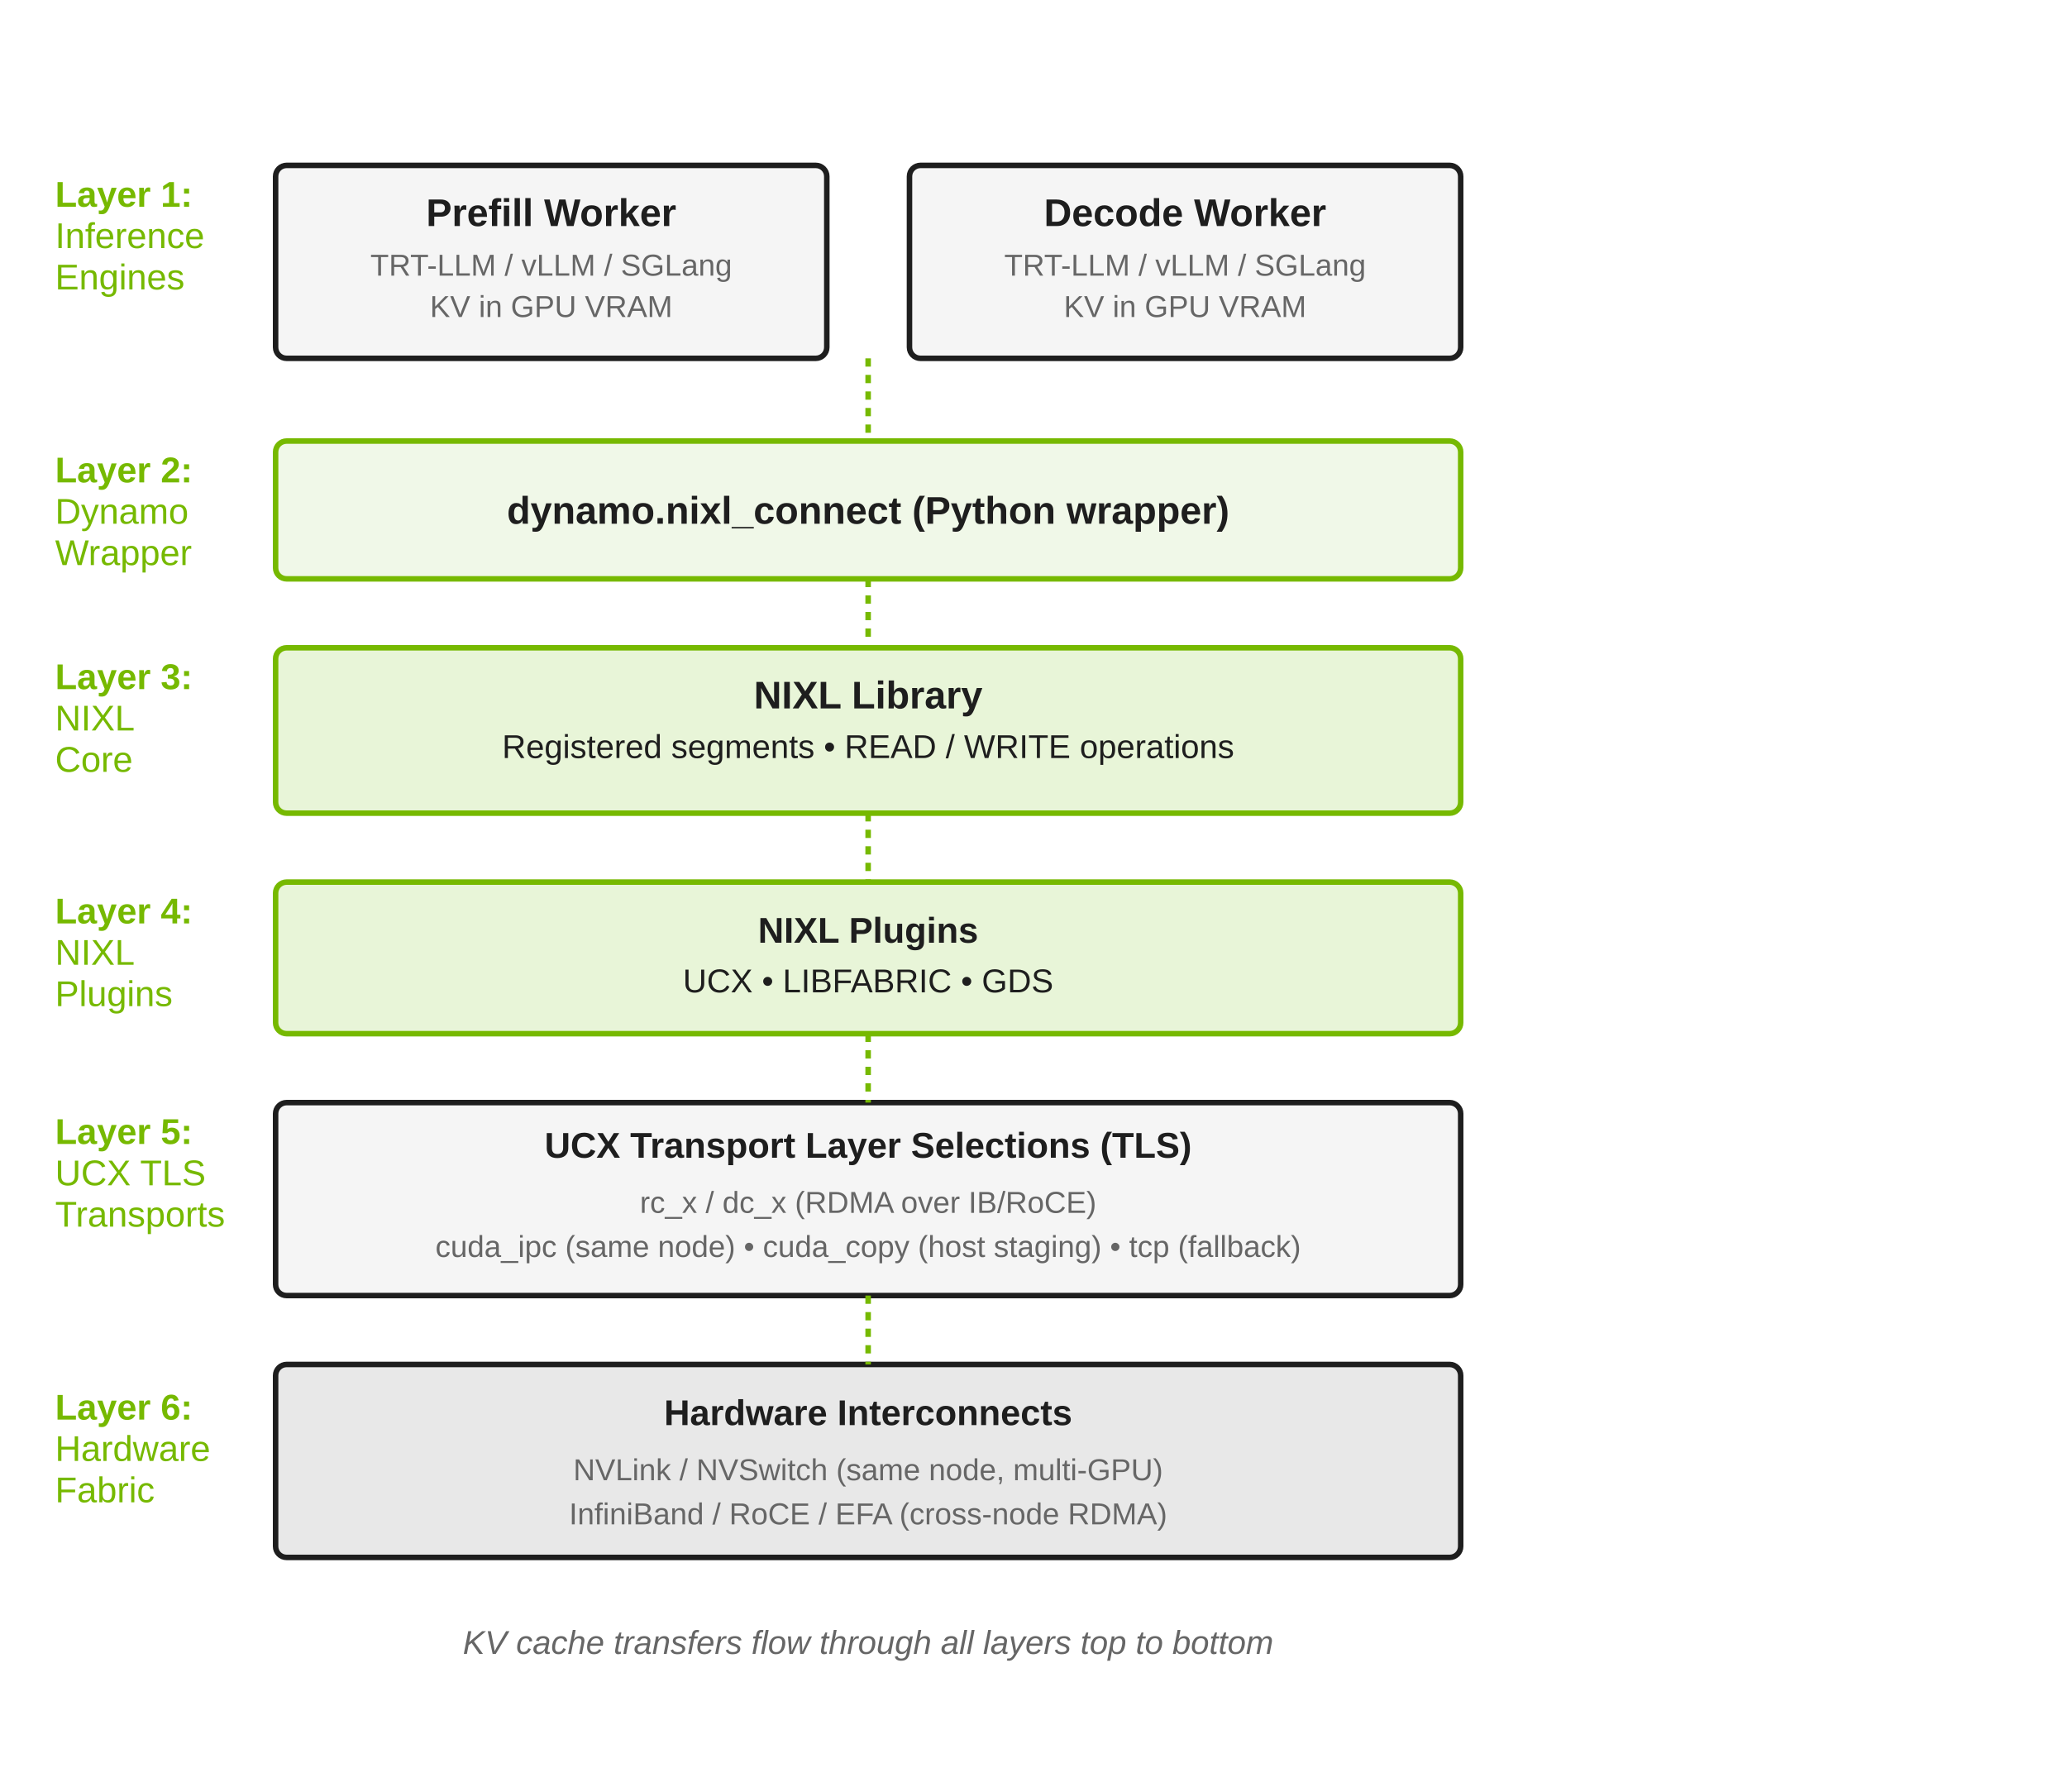
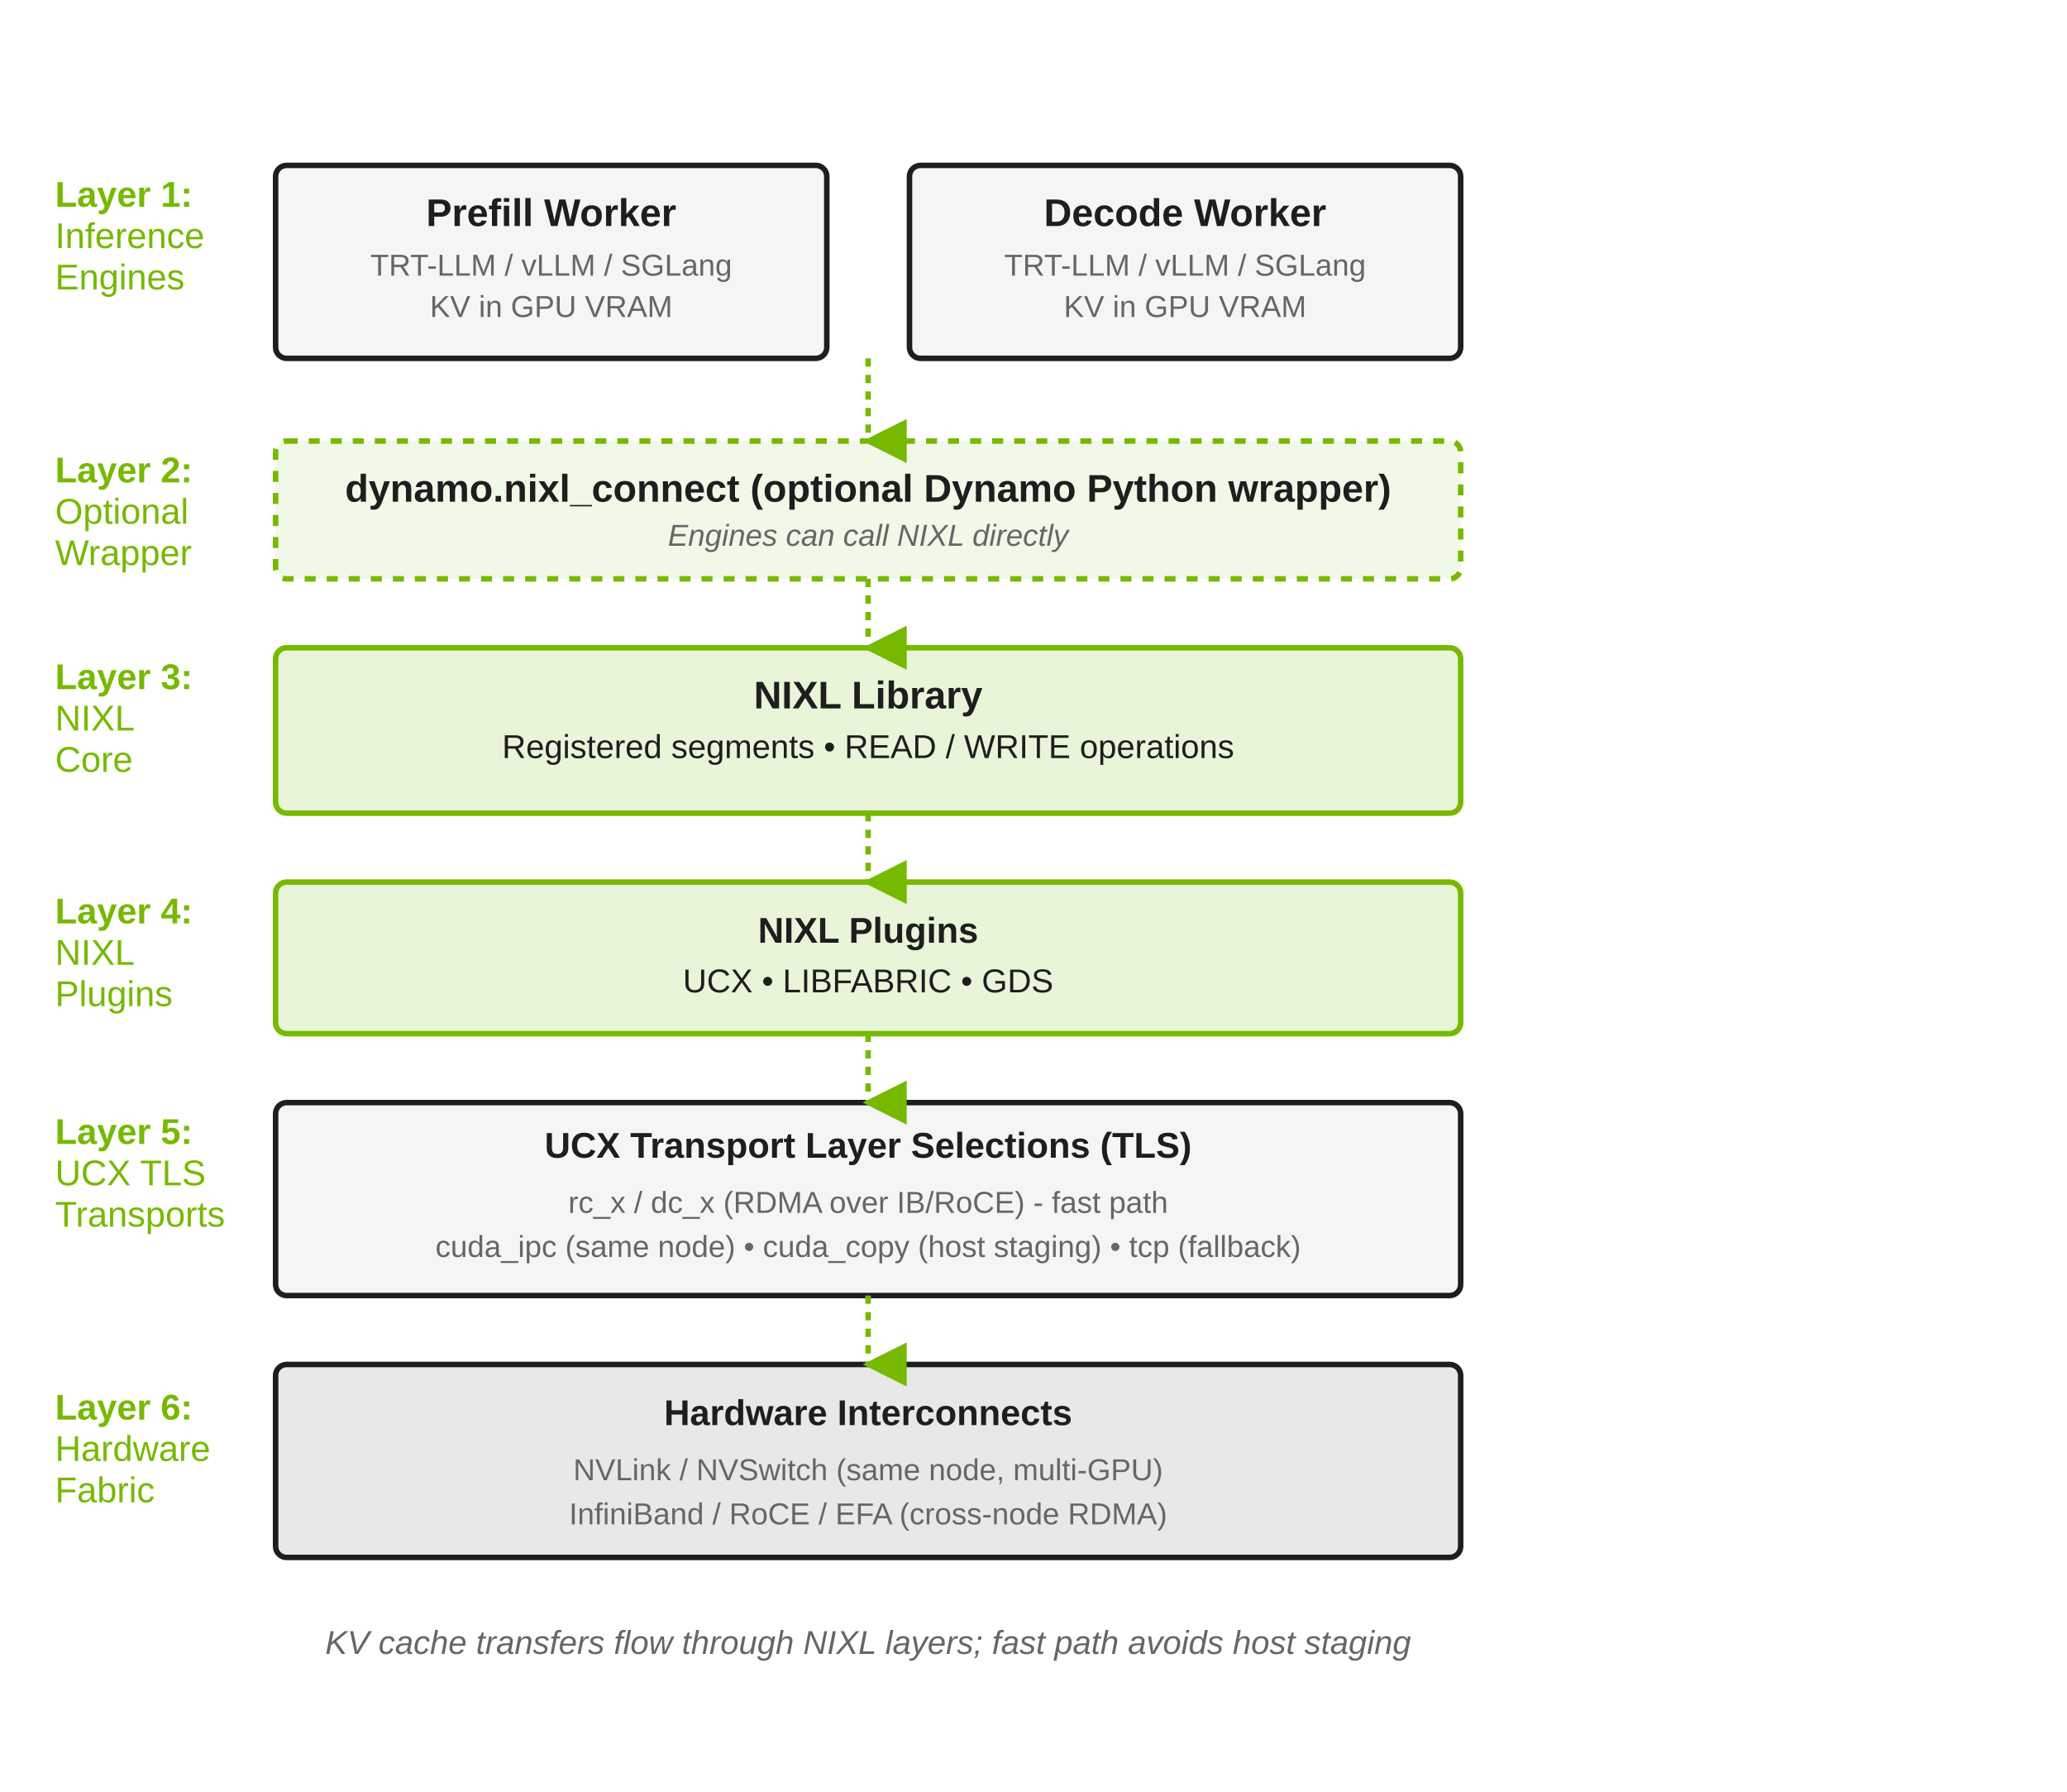
<svg xmlns="http://www.w3.org/2000/svg" width="750" height="650" viewBox="0 0 750 650">
  <text x="20" y="75" font-family="Arial, sans-serif" font-size="13" fill="#76B900" font-weight="bold">Layer 1:</text>
  <text x="20" y="90" font-family="Arial, sans-serif" font-size="13" fill="#76B900">Inference</text>
  <text x="20" y="105" font-family="Arial, sans-serif" font-size="13" fill="#76B900">Engines</text>
  <rect x="100" y="60" width="200" height="70" fill="#f5f5f5" stroke="#1e1e1e" stroke-width="2" rx="4" />
  <text x="200" y="82" font-family="Arial, sans-serif" font-size="14" text-anchor="middle" fill="#1e1e1e" font-weight="bold">Prefill Worker</text>
  <text x="200" y="100" font-family="Arial, sans-serif" font-size="11" text-anchor="middle" fill="#666">TRT-LLM / vLLM / SGLang</text>
  <text x="200" y="115" font-family="Arial, sans-serif" font-size="11" text-anchor="middle" fill="#666">KV in GPU VRAM</text>
  <rect x="330" y="60" width="200" height="70" fill="#f5f5f5" stroke="#1e1e1e" stroke-width="2" rx="4" />
  <text x="430" y="82" font-family="Arial, sans-serif" font-size="14" text-anchor="middle" fill="#1e1e1e" font-weight="bold">Decode Worker</text>
  <text x="430" y="100" font-family="Arial, sans-serif" font-size="11" text-anchor="middle" fill="#666">TRT-LLM / vLLM / SGLang</text>
  <text x="430" y="115" font-family="Arial, sans-serif" font-size="11" text-anchor="middle" fill="#666">KV in GPU VRAM</text>
  <text x="20" y="175" font-family="Arial, sans-serif" font-size="13" fill="#76B900" font-weight="bold">Layer 2:</text>
-   <text x="20" y="190" font-family="Arial, sans-serif" font-size="13" fill="#76B900">Dynamo</text>
+   <text x="20" y="190" font-family="Arial, sans-serif" font-size="13" fill="#76B900">Optional</text>
  <text x="20" y="205" font-family="Arial, sans-serif" font-size="13" fill="#76B900">Wrapper</text>
-   <rect x="100" y="160" width="430" height="50" fill="#f0f8e8" stroke="#76B900" stroke-width="2" rx="4" />
-   <text x="315" y="190" font-family="Arial, sans-serif" font-size="14" text-anchor="middle" fill="#1e1e1e" font-weight="bold">dynamo.nixl_connect (Python wrapper)</text>
+   <rect x="100" y="160" width="430" height="50" fill="#f0f8e8" stroke="#76B900" stroke-width="2" rx="4" stroke-dasharray="4,4" />
+   <text x="315" y="182" font-family="Arial, sans-serif" font-size="14" text-anchor="middle" fill="#1e1e1e" font-weight="bold">dynamo.nixl_connect (optional Dynamo Python wrapper)</text>
+   <text x="315" y="198" font-family="Arial, sans-serif" font-size="11" text-anchor="middle" fill="#666" font-style="italic">Engines can call NIXL directly</text>
  <text x="20" y="250" font-family="Arial, sans-serif" font-size="13" fill="#76B900" font-weight="bold">Layer 3:</text>
  <text x="20" y="265" font-family="Arial, sans-serif" font-size="13" fill="#76B900">NIXL</text>
  <text x="20" y="280" font-family="Arial, sans-serif" font-size="13" fill="#76B900">Core</text>
  <rect x="100" y="235" width="430" height="60" fill="#e8f5d8" stroke="#76B900" stroke-width="2" rx="4" />
  <text x="315" y="257" font-family="Arial, sans-serif" font-size="14" text-anchor="middle" fill="#1e1e1e" font-weight="bold">NIXL Library</text>
  <text x="315" y="275" font-family="Arial, sans-serif" font-size="12" text-anchor="middle" fill="#1e1e1e">Registered segments • READ / WRITE operations</text>
  <text x="20" y="335" font-family="Arial, sans-serif" font-size="13" fill="#76B900" font-weight="bold">Layer 4:</text>
  <text x="20" y="350" font-family="Arial, sans-serif" font-size="13" fill="#76B900">NIXL</text>
  <text x="20" y="365" font-family="Arial, sans-serif" font-size="13" fill="#76B900">Plugins</text>
  <rect x="100" y="320" width="430" height="55" fill="#e8f5d8" stroke="#76B900" stroke-width="2" rx="4" />
  <text x="315" y="342" font-family="Arial, sans-serif" font-size="13" text-anchor="middle" fill="#1e1e1e" font-weight="bold">NIXL Plugins</text>
  <text x="315" y="360" font-family="Arial, sans-serif" font-size="12" text-anchor="middle" fill="#1e1e1e">UCX • LIBFABRIC • GDS</text>
  <text x="20" y="415" font-family="Arial, sans-serif" font-size="13" fill="#76B900" font-weight="bold">Layer 5:</text>
  <text x="20" y="430" font-family="Arial, sans-serif" font-size="13" fill="#76B900">UCX TLS</text>
  <text x="20" y="445" font-family="Arial, sans-serif" font-size="13" fill="#76B900">Transports</text>
  <rect x="100" y="400" width="430" height="70" fill="#f5f5f5" stroke="#1e1e1e" stroke-width="2" rx="4" />
  <text x="315" y="420" font-family="Arial, sans-serif" font-size="13" text-anchor="middle" fill="#1e1e1e" font-weight="bold">UCX Transport Layer Selections (TLS)</text>
-   <text x="315" y="440" font-family="Arial, sans-serif" font-size="11" text-anchor="middle" fill="#666">rc_x / dc_x (RDMA over IB/RoCE)</text>
+   <text x="315" y="440" font-family="Arial, sans-serif" font-size="11" text-anchor="middle" fill="#666">rc_x / dc_x (RDMA over IB/RoCE) - fast path</text>
  <text x="315" y="456" font-family="Arial, sans-serif" font-size="11" text-anchor="middle" fill="#666">cuda_ipc (same node) • cuda_copy (host staging) • tcp (fallback)</text>
  <text x="20" y="515" font-family="Arial, sans-serif" font-size="13" fill="#76B900" font-weight="bold">Layer 6:</text>
  <text x="20" y="530" font-family="Arial, sans-serif" font-size="13" fill="#76B900">Hardware</text>
  <text x="20" y="545" font-family="Arial, sans-serif" font-size="13" fill="#76B900">Fabric</text>
  <rect x="100" y="495" width="430" height="70" fill="#e8e8e8" stroke="#1e1e1e" stroke-width="2" rx="4" />
  <text x="315" y="517" font-family="Arial, sans-serif" font-size="13" text-anchor="middle" fill="#1e1e1e" font-weight="bold">Hardware Interconnects</text>
  <text x="315" y="537" font-family="Arial, sans-serif" font-size="11" text-anchor="middle" fill="#666">NVLink / NVSwitch (same node, multi-GPU)</text>
  <text x="315" y="553" font-family="Arial, sans-serif" font-size="11" text-anchor="middle" fill="#666">InfiniBand / RoCE / EFA (cross-node RDMA)</text>
-   <line x1="315" y1="130" x2="315" y2="160" stroke="#76B900" stroke-width="2" stroke-dasharray="3,3" />
-   <line x1="315" y1="210" x2="315" y2="235" stroke="#76B900" stroke-width="2" stroke-dasharray="3,3" />
-   <line x1="315" y1="295" x2="315" y2="320" stroke="#76B900" stroke-width="2" stroke-dasharray="3,3" />
-   <line x1="315" y1="375" x2="315" y2="400" stroke="#76B900" stroke-width="2" stroke-dasharray="3,3" />
-   <line x1="315" y1="470" x2="315" y2="495" stroke="#76B900" stroke-width="2" stroke-dasharray="3,3" />
-   <text x="315" y="600" font-family="Arial, sans-serif" font-size="12" text-anchor="middle" fill="#666" font-style="italic">KV cache transfers flow through all layers top to bottom</text>
+   <defs>
+     <marker id="arrow-down" markerWidth="8" markerHeight="8" refX="4" refY="7" orient="auto">
+       <polygon points="0,0 8,0 4,8" fill="#76B900" />
+     </marker>
+   </defs>
+   <line x1="315" y1="130" x2="315" y2="160" stroke="#76B900" stroke-width="2" stroke-dasharray="3,3" marker-end="url(#arrow-down)" />
+   <line x1="315" y1="210" x2="315" y2="235" stroke="#76B900" stroke-width="2" stroke-dasharray="3,3" marker-end="url(#arrow-down)" />
+   <line x1="315" y1="295" x2="315" y2="320" stroke="#76B900" stroke-width="2" stroke-dasharray="3,3" marker-end="url(#arrow-down)" />
+   <line x1="315" y1="375" x2="315" y2="400" stroke="#76B900" stroke-width="2" stroke-dasharray="3,3" marker-end="url(#arrow-down)" />
+   <line x1="315" y1="470" x2="315" y2="495" stroke="#76B900" stroke-width="2" stroke-dasharray="3,3" marker-end="url(#arrow-down)" />
+   <text x="315" y="600" font-family="Arial, sans-serif" font-size="12" text-anchor="middle" fill="#666" font-style="italic">KV cache transfers flow through NIXL layers; fast path avoids host staging</text>
</svg>
